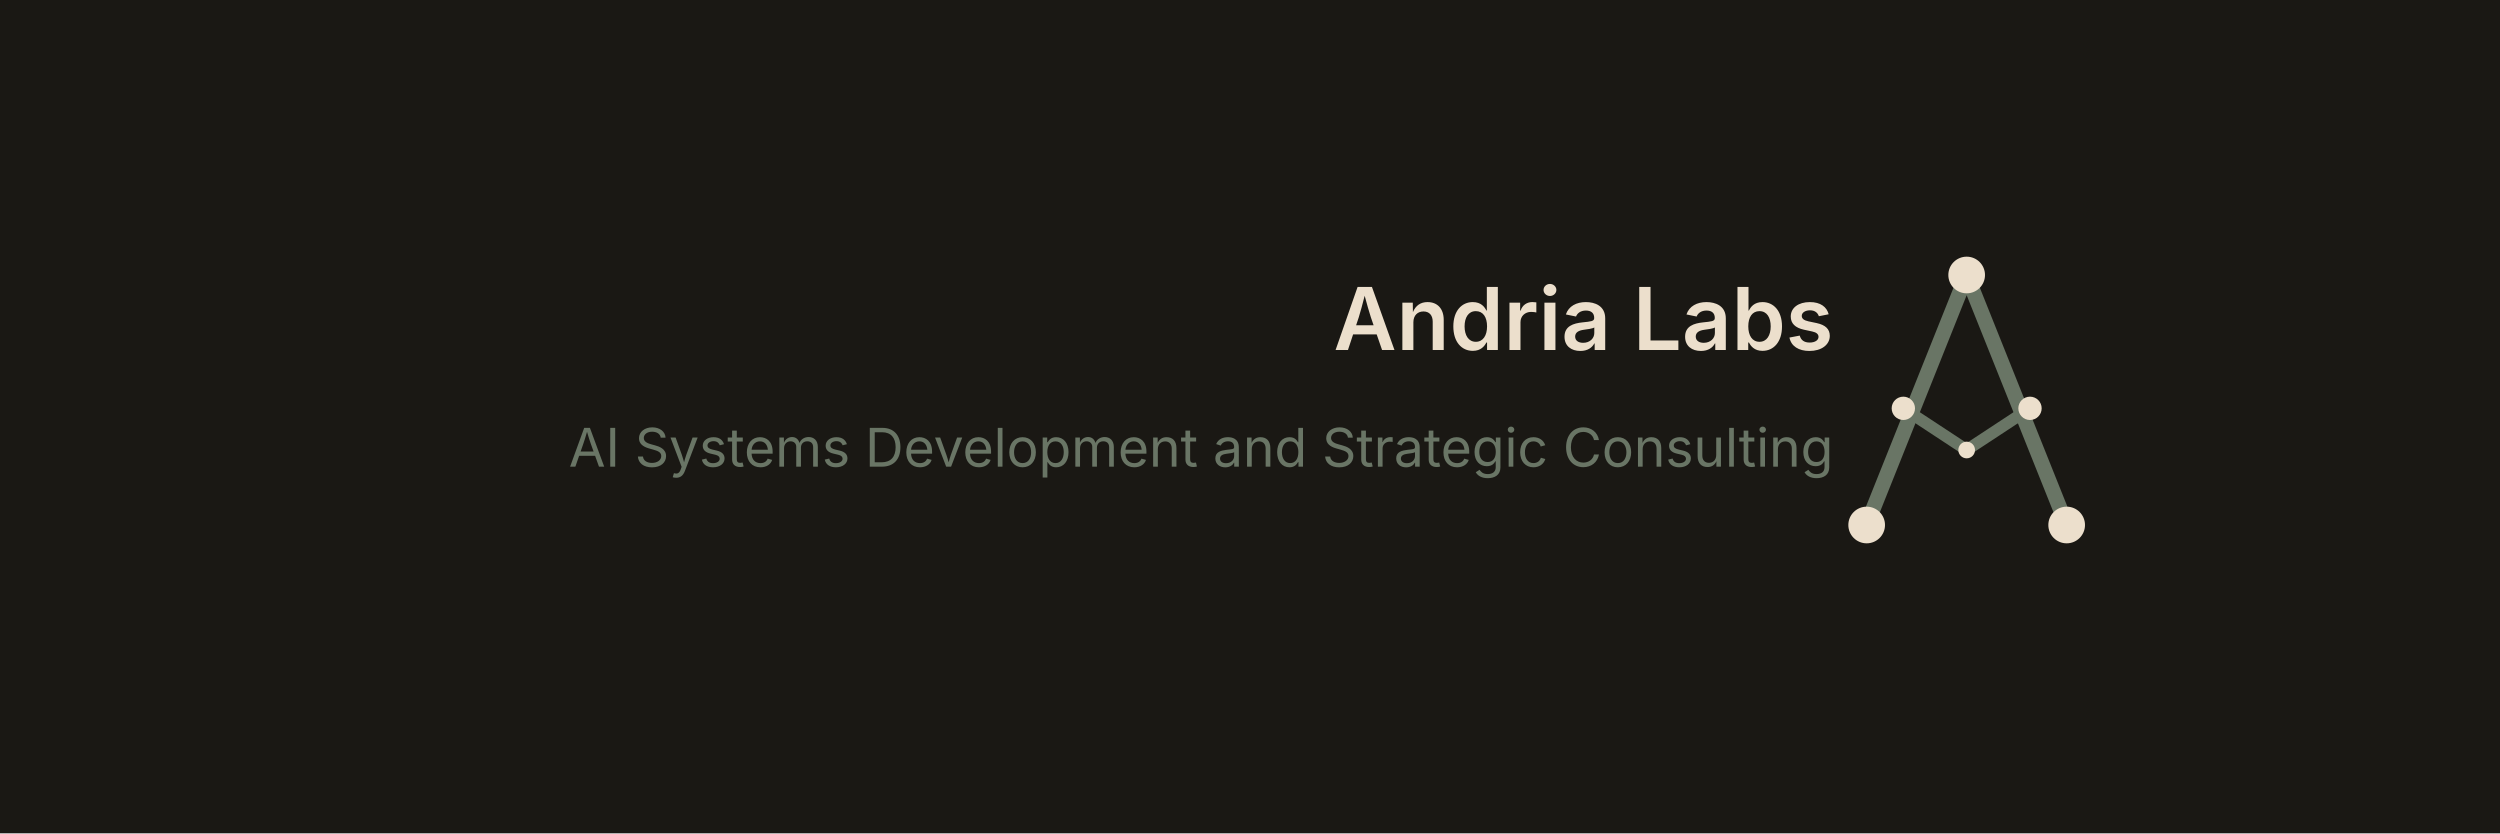
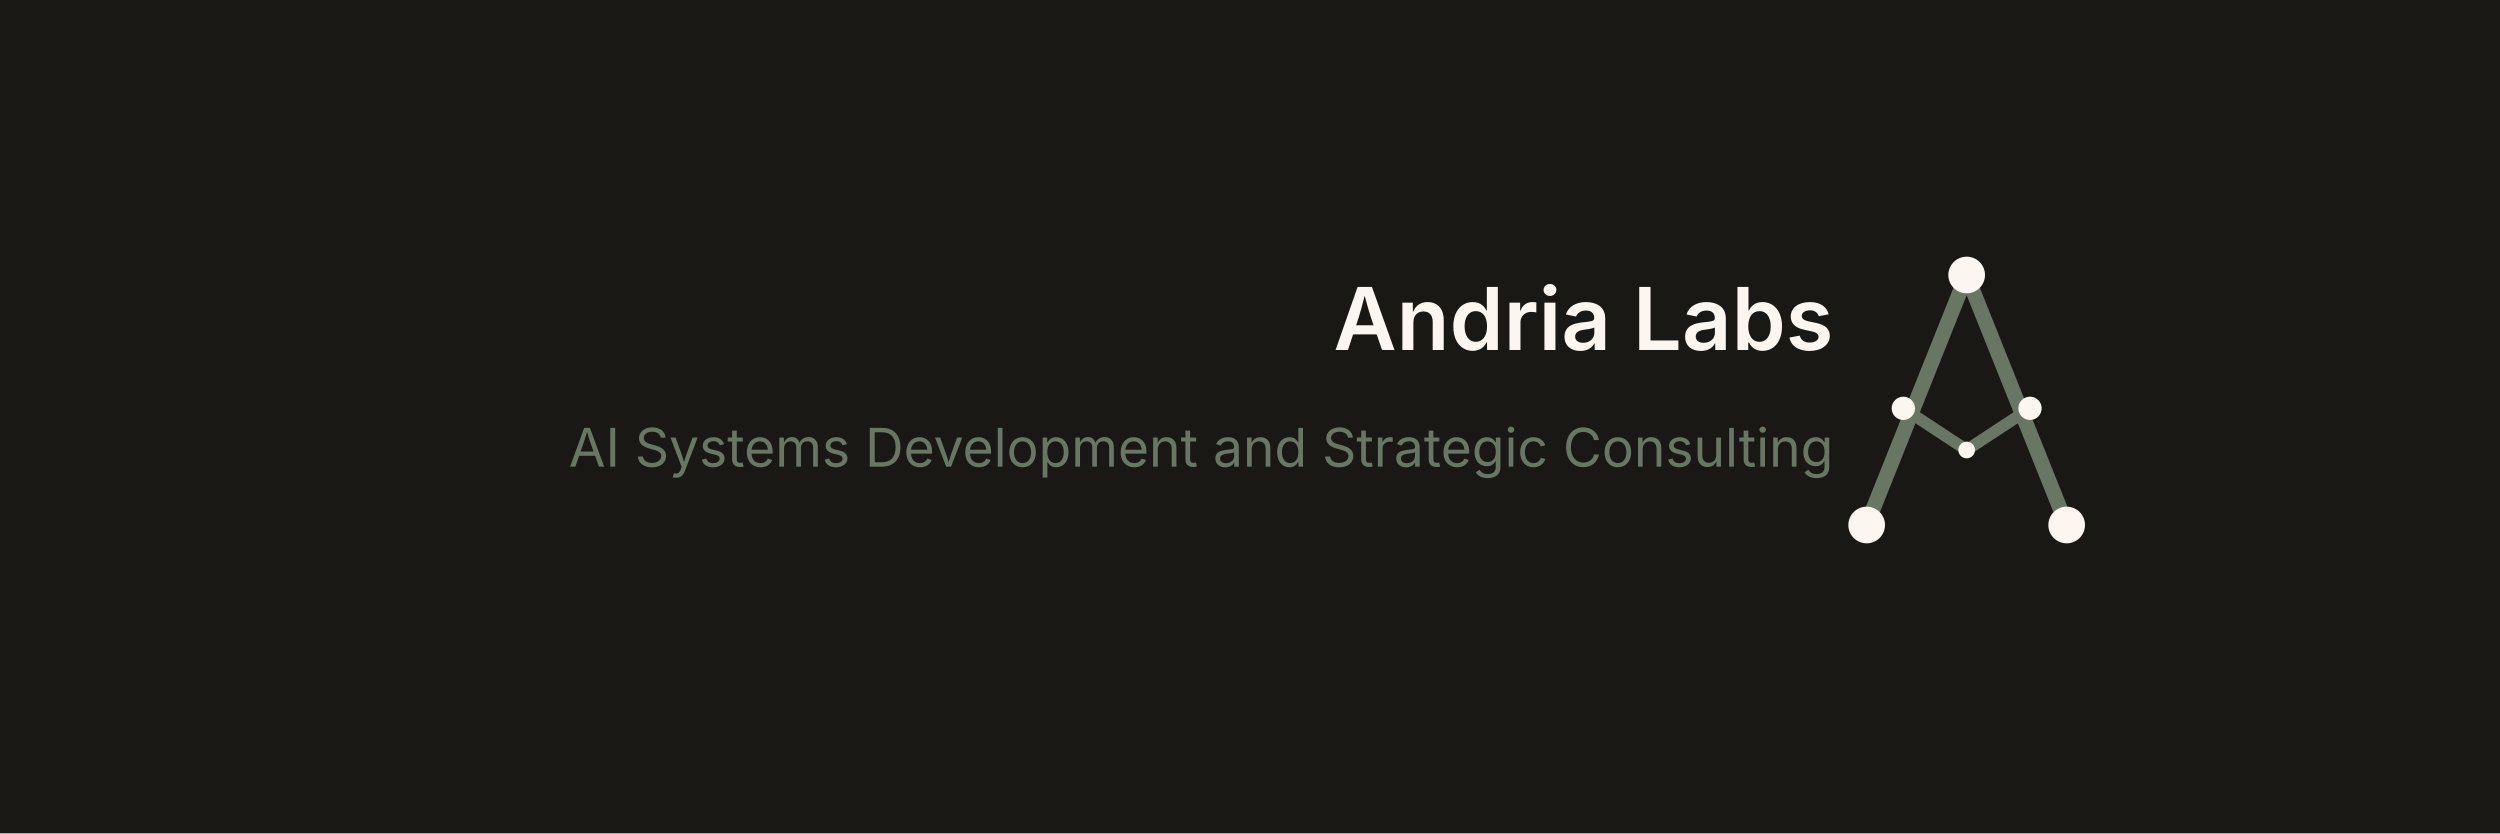
<svg xmlns="http://www.w3.org/2000/svg" width="1500" height="500" viewBox="0 0 1500 500">
  <rect width="1500" height="500" fill="#1A1814" />
  <g transform="translate(1100, 150)">
    <g stroke="#697565" stroke-linecap="round" stroke-width="9" fill="none">
      <path d="M80 15 20 165M80 15l60 150" />
    </g>
    <g stroke="#697565" stroke-linecap="round" stroke-width="7" fill="none">
      <path d="m80 120-38-25M80 120l38-25" />
    </g>
-     <g fill="#ecdfcc">
+     <g fill="#FBF6F0">
      <circle cx="80" cy="15" r="11" />
      <circle cx="20" cy="165" r="11" />
      <circle cx="140" cy="165" r="11" />
      <circle cx="42" cy="95" r="7" />
      <circle cx="118" cy="95" r="7" />
      <circle cx="80" cy="120" r="5" />
    </g>
  </g>
-   <text x="1100" y="210" font-family="system-ui, -apple-system, sans-serif" font-size="52" font-weight="600" fill="#ecdfcc" text-anchor="end">Andria Labs</text>
-   <text x="1100" y="280" font-family="system-ui, -apple-system, sans-serif" font-size="32" fill="#697565" text-anchor="end">AI Systems Development and Strategic Consulting</text>
+   <text x="1100" y="210" font-family="-apple-system, BlinkMacSystemFont, 'Segoe UI', 'Inter', sans-serif" font-size="52" font-weight="600" fill="#FBF6F0" text-anchor="end">Andria Labs</text>
+   <text x="1100" y="280" font-family="-apple-system, BlinkMacSystemFont, 'Segoe UI', 'Inter', sans-serif" font-size="32" fill="#697565" text-anchor="end">AI Systems Development and Strategic Consulting</text>
</svg>
